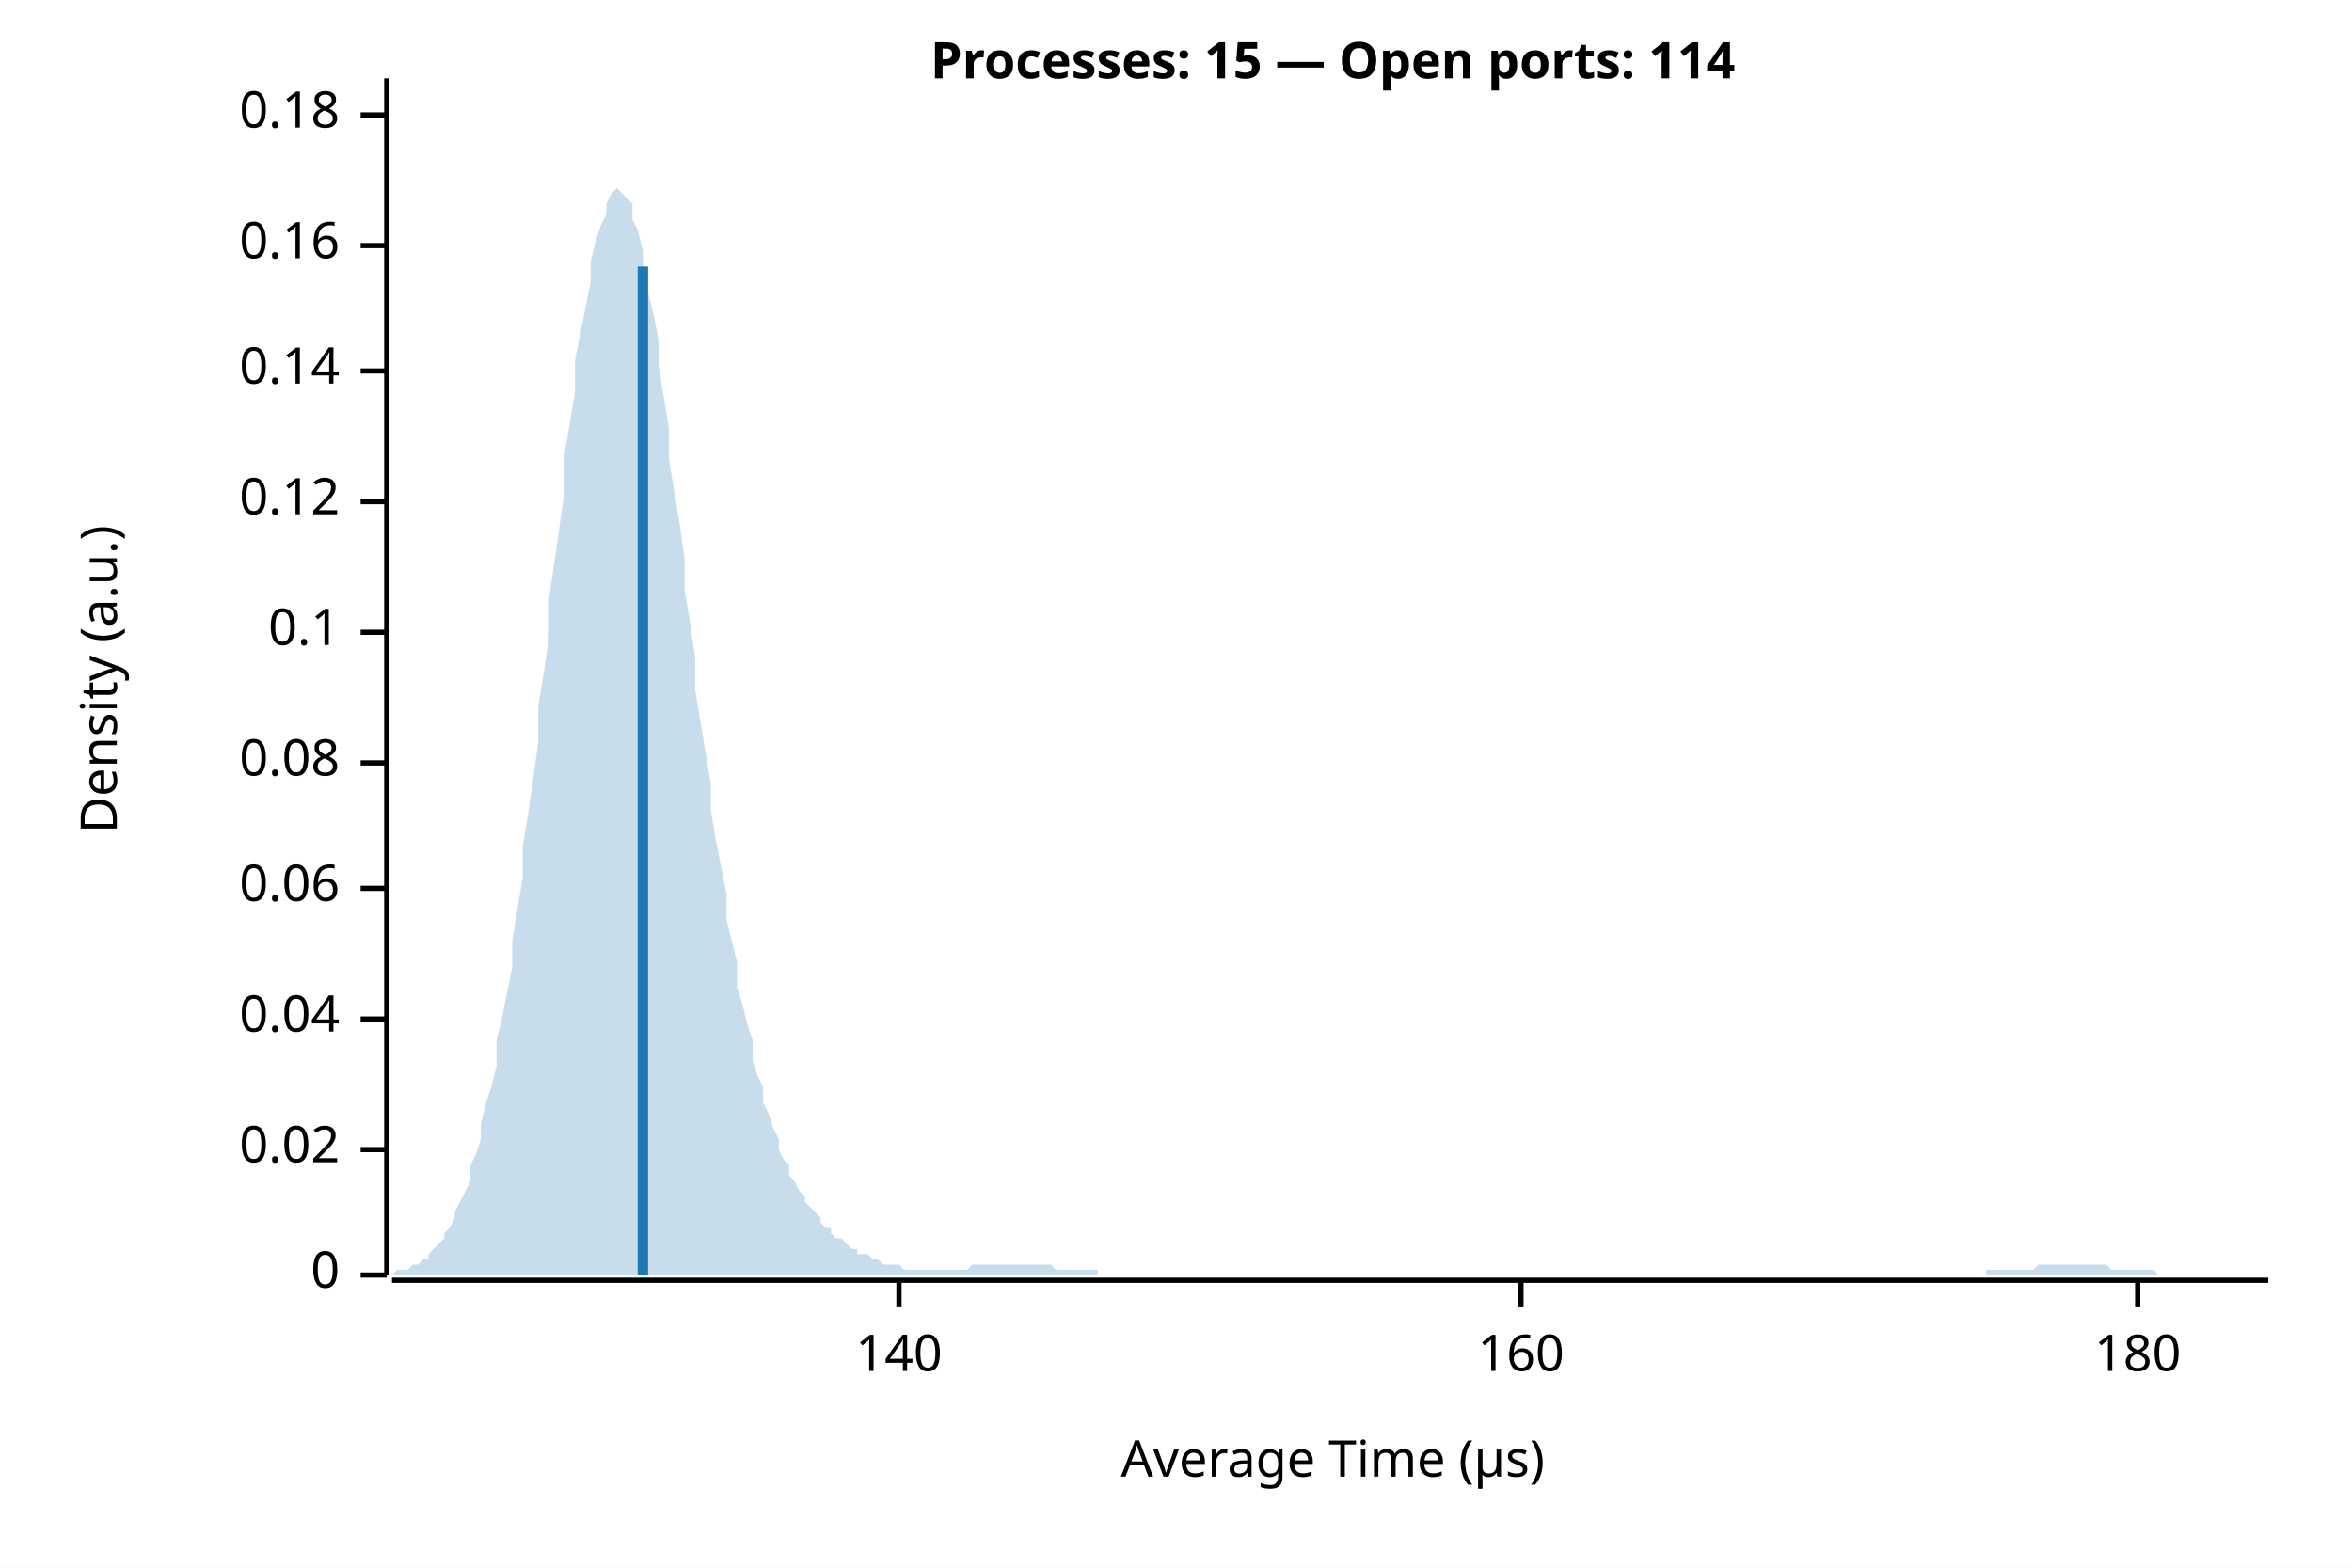
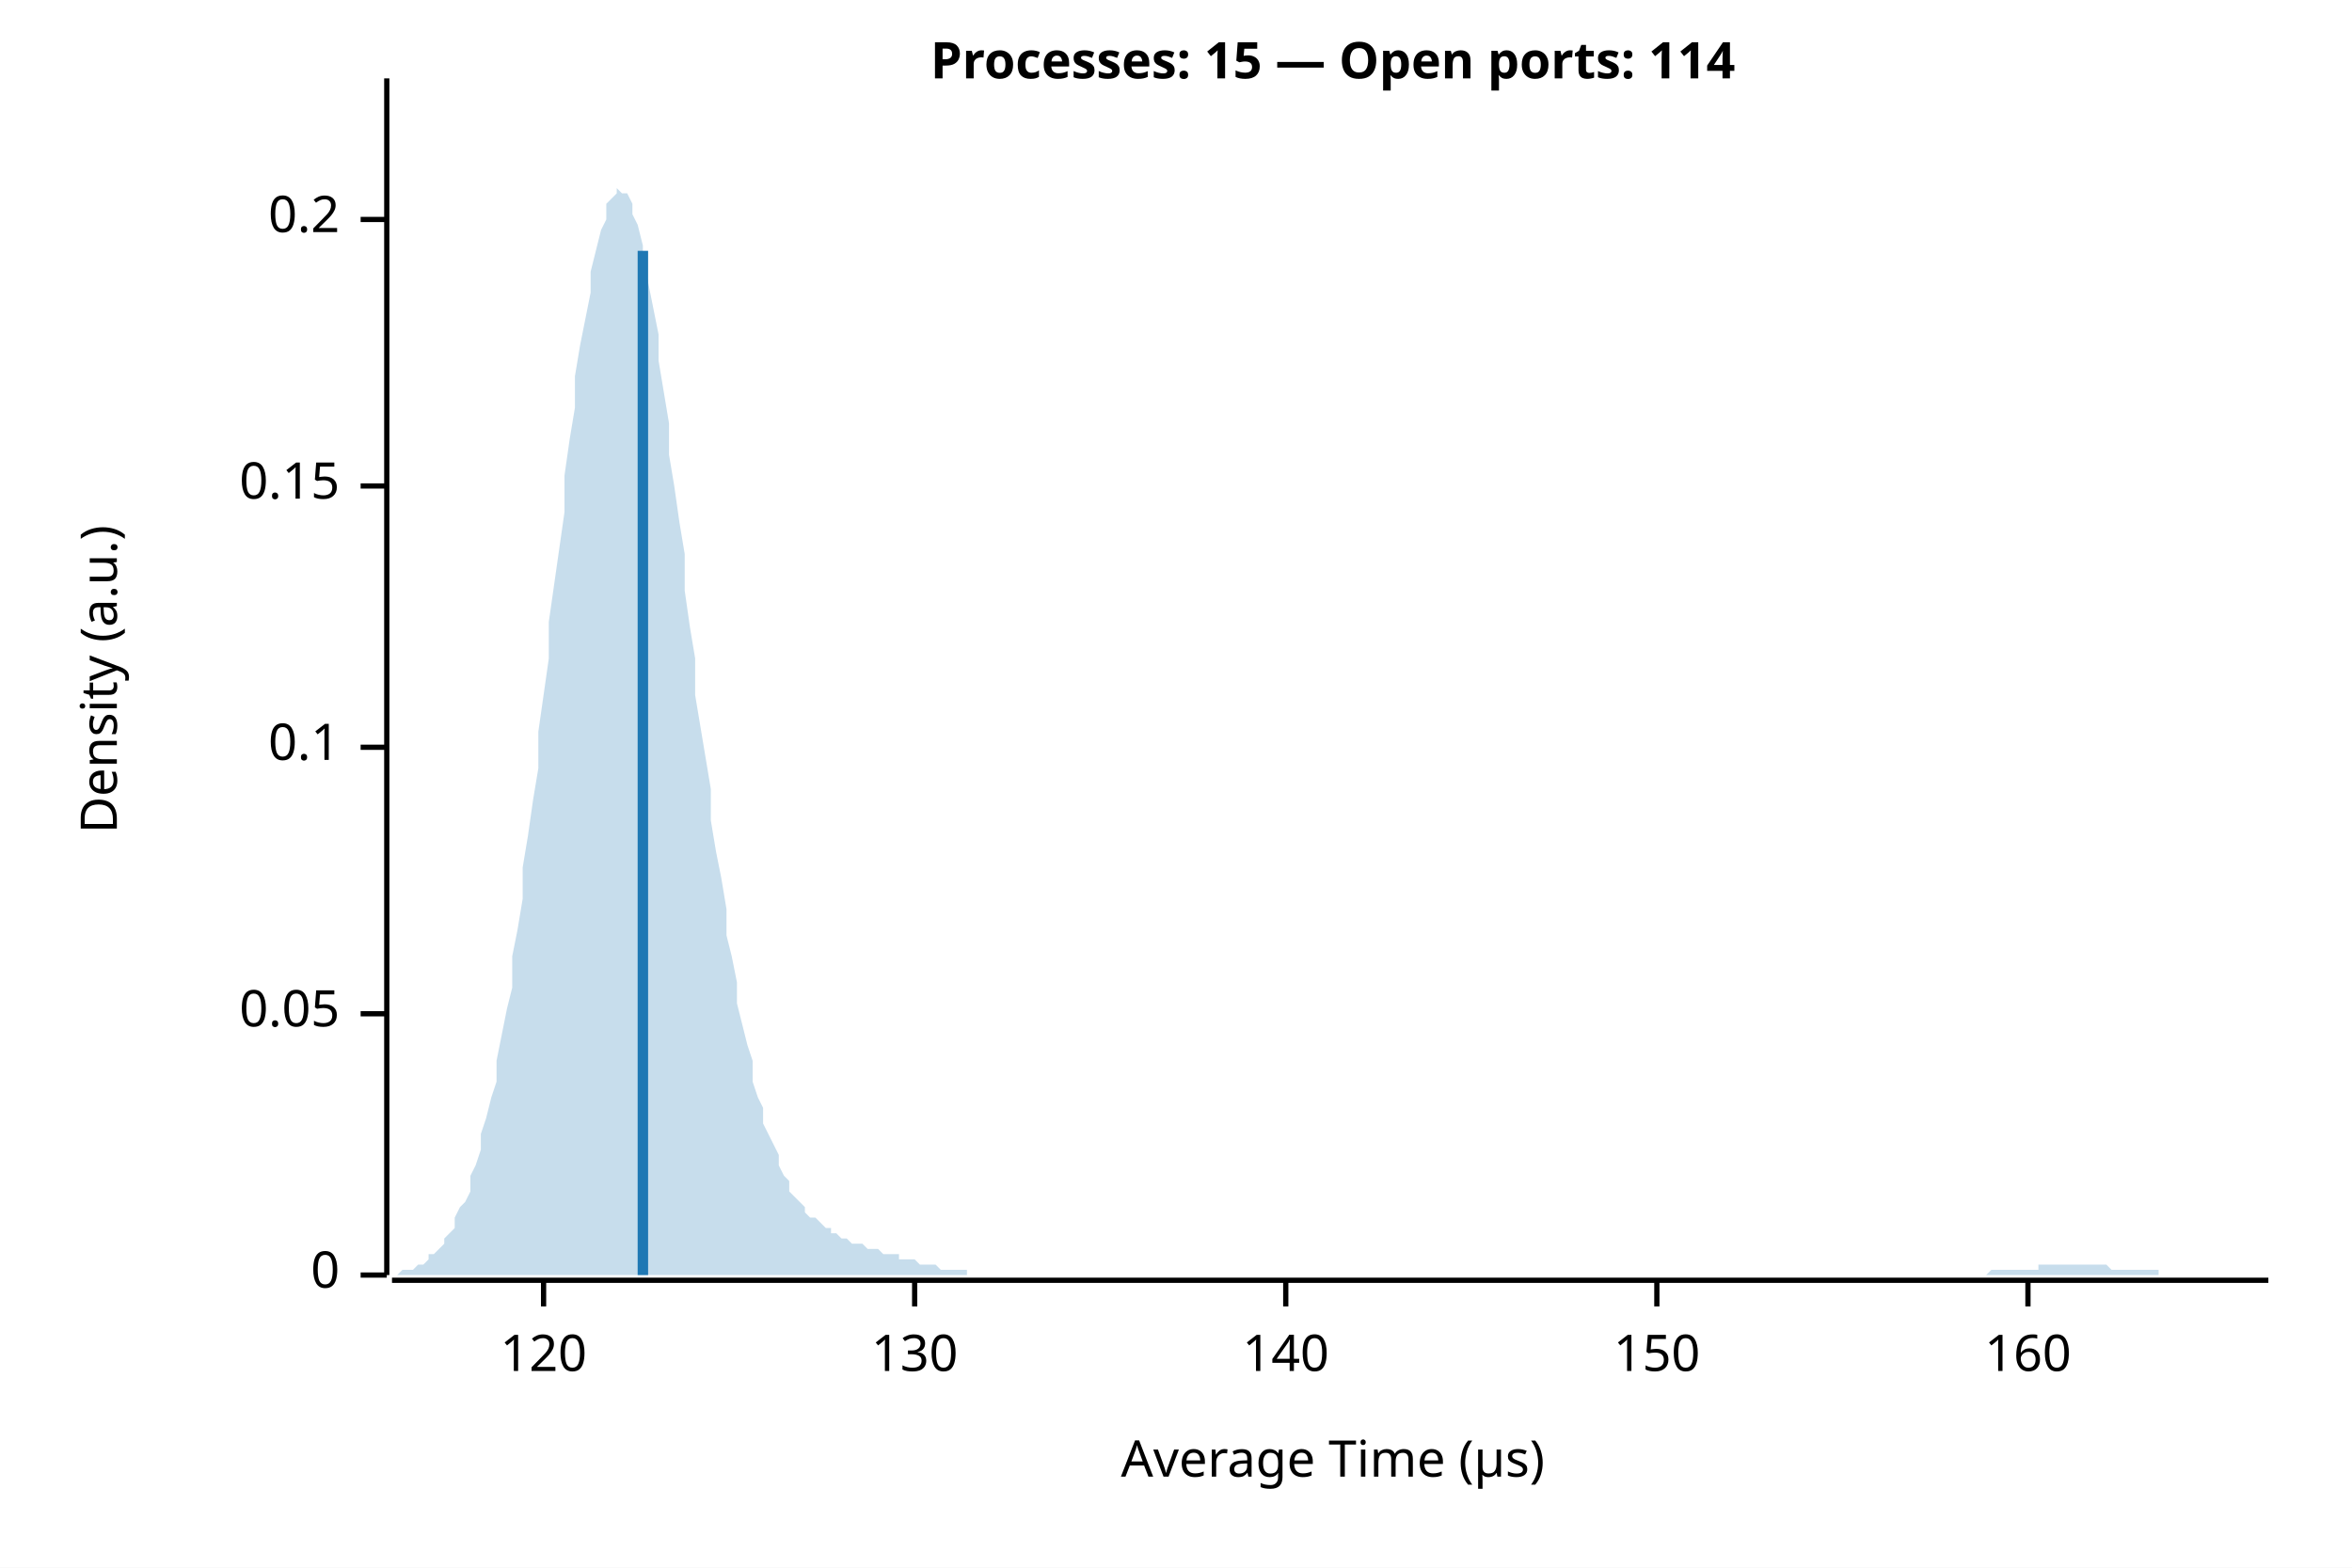
<svg xmlns="http://www.w3.org/2000/svg" width="450" height="300" viewBox="0 0 450 300">
  <rect width="100%" height="100%" fill="white" />
  <text x="255" y="15" font-weight="bold" text-anchor="middle" font-family="sans-serif" font-size="9.677" opacity="1" fill="#000000">Processes: 15 — Open ports: 114</text>
  <text x="15" y="130" dy="0.76em" text-anchor="middle" font-family="sans-serif" font-size="9.677" opacity="1" fill="#000000" transform="rotate(270, 15, 130)">
Density (a.u.)
</text>
  <text x="255" y="285" dy="-0.5ex" text-anchor="middle" font-family="sans-serif" font-size="9.677" opacity="1" fill="#000000">
Average Time (µs)
</text>
  <polyline fill="none" opacity="1" stroke="#000000" stroke-width="1" points="74,15 74,244 " />
  <text x="65" y="244" dy="0.5ex" text-anchor="end" font-family="sans-serif" font-size="9.677" opacity="1" fill="#000000">
0
</text>
  <polyline fill="none" opacity="1" stroke="#000000" stroke-width="1" points="69,244 74,244 " />
-   <text x="65" y="220" dy="0.5ex" text-anchor="end" font-family="sans-serif" font-size="9.677" opacity="1" fill="#000000">
- 0.02
+   <text x="65" y="194" dy="0.5ex" text-anchor="end" font-family="sans-serif" font-size="9.677" opacity="1" fill="#000000">
+ 0.05
</text>
-   <polyline fill="none" opacity="1" stroke="#000000" stroke-width="1" points="69,220 74,220 " />
-   <text x="65" y="195" dy="0.5ex" text-anchor="end" font-family="sans-serif" font-size="9.677" opacity="1" fill="#000000">
- 0.04
- </text>
-   <polyline fill="none" opacity="1" stroke="#000000" stroke-width="1" points="69,195 74,195 " />
-   <text x="65" y="170" dy="0.5ex" text-anchor="end" font-family="sans-serif" font-size="9.677" opacity="1" fill="#000000">
- 0.06
- </text>
-   <polyline fill="none" opacity="1" stroke="#000000" stroke-width="1" points="69,170 74,170 " />
-   <text x="65" y="146" dy="0.5ex" text-anchor="end" font-family="sans-serif" font-size="9.677" opacity="1" fill="#000000">
- 0.08
- </text>
-   <polyline fill="none" opacity="1" stroke="#000000" stroke-width="1" points="69,146 74,146 " />
-   <text x="65" y="121" dy="0.5ex" text-anchor="end" font-family="sans-serif" font-size="9.677" opacity="1" fill="#000000">
+   <polyline fill="none" opacity="1" stroke="#000000" stroke-width="1" points="69,194 74,194 " />
+   <text x="65" y="143" dy="0.5ex" text-anchor="end" font-family="sans-serif" font-size="9.677" opacity="1" fill="#000000">
0.1
</text>
-   <polyline fill="none" opacity="1" stroke="#000000" stroke-width="1" points="69,121 74,121 " />
-   <text x="65" y="96" dy="0.5ex" text-anchor="end" font-family="sans-serif" font-size="9.677" opacity="1" fill="#000000">
- 0.12
+   <polyline fill="none" opacity="1" stroke="#000000" stroke-width="1" points="69,143 74,143 " />
+   <text x="65" y="93" dy="0.5ex" text-anchor="end" font-family="sans-serif" font-size="9.677" opacity="1" fill="#000000">
+ 0.15
</text>
-   <polyline fill="none" opacity="1" stroke="#000000" stroke-width="1" points="69,96 74,96 " />
-   <text x="65" y="71" dy="0.5ex" text-anchor="end" font-family="sans-serif" font-size="9.677" opacity="1" fill="#000000">
- 0.14
+   <polyline fill="none" opacity="1" stroke="#000000" stroke-width="1" points="69,93 74,93 " />
+   <text x="65" y="42" dy="0.5ex" text-anchor="end" font-family="sans-serif" font-size="9.677" opacity="1" fill="#000000">
+ 0.2
</text>
-   <polyline fill="none" opacity="1" stroke="#000000" stroke-width="1" points="69,71 74,71 " />
-   <text x="65" y="47" dy="0.5ex" text-anchor="end" font-family="sans-serif" font-size="9.677" opacity="1" fill="#000000">
- 0.16
+   <polyline fill="none" opacity="1" stroke="#000000" stroke-width="1" points="69,42 74,42 " />
+   <polyline fill="none" opacity="1" stroke="#000000" stroke-width="1" points="75,245 434,245 " />
+   <text x="104" y="255" dy="0.76em" text-anchor="middle" font-family="sans-serif" font-size="9.677" opacity="1" fill="#000000">
+ 120
</text>
-   <polyline fill="none" opacity="1" stroke="#000000" stroke-width="1" points="69,47 74,47 " />
-   <text x="65" y="22" dy="0.5ex" text-anchor="end" font-family="sans-serif" font-size="9.677" opacity="1" fill="#000000">
- 0.18
+   <polyline fill="none" opacity="1" stroke="#000000" stroke-width="1" points="104,245 104,250 " />
+   <text x="175" y="255" dy="0.76em" text-anchor="middle" font-family="sans-serif" font-size="9.677" opacity="1" fill="#000000">
+ 130
</text>
-   <polyline fill="none" opacity="1" stroke="#000000" stroke-width="1" points="69,22 74,22 " />
-   <polyline fill="none" opacity="1" stroke="#000000" stroke-width="1" points="75,245 434,245 " />
-   <text x="172" y="255" dy="0.76em" text-anchor="middle" font-family="sans-serif" font-size="9.677" opacity="1" fill="#000000">
+   <polyline fill="none" opacity="1" stroke="#000000" stroke-width="1" points="175,245 175,250 " />
+   <text x="246" y="255" dy="0.76em" text-anchor="middle" font-family="sans-serif" font-size="9.677" opacity="1" fill="#000000">
140
</text>
-   <polyline fill="none" opacity="1" stroke="#000000" stroke-width="1" points="172,245 172,250 " />
-   <text x="291" y="255" dy="0.76em" text-anchor="middle" font-family="sans-serif" font-size="9.677" opacity="1" fill="#000000">
+   <polyline fill="none" opacity="1" stroke="#000000" stroke-width="1" points="246,245 246,250 " />
+   <text x="317" y="255" dy="0.76em" text-anchor="middle" font-family="sans-serif" font-size="9.677" opacity="1" fill="#000000">
+ 150
+ </text>
+   <polyline fill="none" opacity="1" stroke="#000000" stroke-width="1" points="317,245 317,250 " />
+   <text x="388" y="255" dy="0.76em" text-anchor="middle" font-family="sans-serif" font-size="9.677" opacity="1" fill="#000000">
160
</text>
-   <polyline fill="none" opacity="1" stroke="#000000" stroke-width="1" points="291,245 291,250 " />
-   <text x="409" y="255" dy="0.76em" text-anchor="middle" font-family="sans-serif" font-size="9.677" opacity="1" fill="#000000">
- 180
- </text>
-   <polyline fill="none" opacity="1" stroke="#000000" stroke-width="1" points="409,245 409,250 " />
-   <polygon opacity="0.25" fill="#1F78B4" points="75,244 75,244 76,243 77,243 77,243 78,243 79,242 80,242 80,242 81,241 82,241 82,240 83,239 84,238 85,237 85,236 86,235 87,233 87,232 88,230 89,228 90,226 90,223 91,221 92,218 92,215 93,211 94,208 95,204 95,199 96,195 97,190 98,185 98,180 99,174 100,168 100,162 101,156 102,149 103,142 103,135 104,129 105,122 105,115 106,108 107,101 108,94 108,87 109,81 110,75 110,69 111,64 112,59 113,54 113,50 114,46 115,43 116,41 116,39 117,37 118,36 118,36 119,37 120,38 121,39 121,42 122,44 123,48 123,51 124,56 125,60 126,65 126,70 127,76 128,82 128,88 129,94 130,100 131,107 131,113 132,119 133,126 133,132 134,138 135,144 136,150 136,155 137,161 138,166 139,171 139,176 140,180 141,184 141,189 142,192 143,196 144,199 144,203 145,206 146,208 146,211 147,213 148,216 149,218 149,220 150,222 151,223 151,225 152,226 153,228 154,229 154,230 155,231 156,232 157,233 157,234 158,235 159,235 159,236 160,237 161,237 162,238 162,238 163,239 164,239 164,240 165,240 166,240 167,241 167,241 168,241 169,242 169,242 170,242 171,242 172,242 172,242 173,243 174,243 175,243 175,243 176,243 177,243 177,243 178,243 179,243 180,243 180,243 181,243 182,243 182,243 183,243 184,243 185,243 185,243 186,242 187,242 187,242 188,242 189,242 190,242 190,242 191,242 192,242 192,242 193,242 194,242 195,242 195,242 196,242 197,242 198,242 198,242 199,242 200,242 200,242 201,242 202,243 203,243 203,243 204,243 205,243 205,243 206,243 207,243 208,243 208,243 209,243 210,243 210,244 211,244 212,244 213,244 213,244 214,244 215,244 216,244 216,244 217,244 218,244 218,244 219,244 220,244 221,244 221,244 222,244 223,244 223,244 224,244 225,244 226,244 226,244 227,244 228,244 228,244 229,244 230,244 231,244 231,244 232,244 233,244 233,244 234,244 235,244 236,244 236,244 237,244 238,244 239,244 239,244 240,244 241,244 241,244 242,244 243,244 244,244 244,244 245,244 246,244 246,244 247,244 248,244 249,244 249,244 250,244 251,244 251,244 252,244 253,244 254,244 254,244 255,244 256,244 257,244 257,244 258,244 259,244 259,244 260,244 261,244 262,244 262,244 263,244 264,244 264,244 265,244 266,244 267,244 267,244 268,244 269,244 269,244 270,244 271,244 272,244 272,244 273,244 274,244 275,244 275,244 276,244 277,244 277,244 278,244 279,244 280,244 280,244 281,244 282,244 282,244 283,244 284,244 285,244 285,244 286,244 287,244 287,244 288,244 289,244 290,244 290,244 291,244 292,244 292,244 293,244 294,244 295,244 295,244 296,244 297,244 298,244 298,244 299,244 300,244 300,244 301,244 302,244 303,244 303,244 304,244 305,244 305,244 306,244 307,244 308,244 308,244 309,244 310,244 310,244 311,244 312,244 313,244 313,244 314,244 315,244 316,244 316,244 317,244 318,244 318,244 319,244 320,244 321,244 321,244 322,244 323,244 323,244 324,244 325,244 326,244 326,244 327,244 328,244 328,244 329,244 330,244 331,244 331,244 332,244 333,244 333,244 334,244 335,244 336,244 336,244 337,244 338,244 339,244 339,244 340,244 341,244 341,244 342,244 343,244 344,244 344,244 345,244 346,244 346,244 347,244 348,244 349,244 349,244 350,244 351,244 351,244 352,244 353,244 354,244 354,244 355,244 356,244 357,244 357,244 358,244 359,244 359,244 360,244 361,244 362,244 362,244 363,244 364,244 364,244 365,244 366,244 367,244 367,244 368,244 369,244 369,244 370,244 371,244 372,244 372,244 373,244 374,244 375,244 375,244 376,244 377,244 377,244 378,244 379,244 380,244 380,243 381,243 382,243 382,243 383,243 384,243 385,243 385,243 386,243 387,243 387,243 388,243 389,243 390,242 390,242 391,242 392,242 392,242 393,242 394,242 395,242 395,242 396,242 397,242 398,242 398,242 399,242 400,242 400,242 401,242 402,242 403,242 403,242 404,243 405,243 405,243 406,243 407,243 408,243 408,243 409,243 410,243 410,243 411,243 412,243 413,244 413,244 414,244 415,244 416,244 416,244 417,244 418,244 418,244 419,244 420,244 421,244 421,244 422,244 423,244 423,244 424,244 425,244 426,244 426,244 427,244 428,244 428,244 429,244 430,244 431,244 431,244 432,244 433,244 434,244 434,244 75,244 " />
-   <polyline fill="none" opacity="1" stroke="#1F78B4" stroke-width="2" points="123,244 123,51 " />
+   <polyline fill="none" opacity="1" stroke="#000000" stroke-width="1" points="388,245 388,250 " />
+   <polygon opacity="0.25" fill="#1F78B4" points="75,244 75,244 76,244 77,243 77,243 78,243 79,243 80,242 80,242 81,242 82,241 82,240 83,240 84,239 85,238 85,237 86,236 87,235 87,233 88,231 89,230 90,228 90,225 91,223 92,220 92,217 93,214 94,210 95,207 95,203 96,198 97,193 98,189 98,183 99,178 100,172 100,166 101,160 102,153 103,147 103,140 104,133 105,126 105,119 106,112 107,105 108,98 108,91 109,84 110,78 110,72 111,66 112,61 113,56 113,52 114,48 115,44 116,42 116,39 117,38 118,37 118,36 119,37 120,37 121,39 121,41 122,43 123,47 123,50 124,54 125,59 126,64 126,69 127,75 128,81 128,87 129,93 130,100 131,106 131,113 132,120 133,126 133,133 134,139 135,145 136,151 136,157 137,163 138,168 139,174 139,179 140,183 141,188 141,192 142,196 143,200 144,203 144,207 145,210 146,212 146,215 147,217 148,219 149,221 149,223 150,225 151,226 151,228 152,229 153,230 154,231 154,232 155,233 156,233 157,234 157,234 158,235 159,235 159,236 160,236 161,237 162,237 162,237 163,238 164,238 164,238 165,238 166,239 167,239 167,239 168,239 169,240 169,240 170,240 171,240 172,240 172,241 173,241 174,241 175,241 175,241 176,242 177,242 177,242 178,242 179,242 180,243 180,243 181,243 182,243 182,243 183,243 184,243 185,243 185,244 186,244 187,244 187,244 188,244 189,244 190,244 190,244 191,244 192,244 192,244 193,244 194,244 195,244 195,244 196,244 197,244 198,244 198,244 199,244 200,244 200,244 201,244 202,244 203,244 203,244 204,244 205,244 205,244 206,244 207,244 208,244 208,244 209,244 210,244 210,244 211,244 212,244 213,244 213,244 214,244 215,244 216,244 216,244 217,244 218,244 218,244 219,244 220,244 221,244 221,244 222,244 223,244 223,244 224,244 225,244 226,244 226,244 227,244 228,244 228,244 229,244 230,244 231,244 231,244 232,244 233,244 233,244 234,244 235,244 236,244 236,244 237,244 238,244 239,244 239,244 240,244 241,244 241,244 242,244 243,244 244,244 244,244 245,244 246,244 246,244 247,244 248,244 249,244 249,244 250,244 251,244 251,244 252,244 253,244 254,244 254,244 255,244 256,244 257,244 257,244 258,244 259,244 259,244 260,244 261,244 262,244 262,244 263,244 264,244 264,244 265,244 266,244 267,244 267,244 268,244 269,244 269,244 270,244 271,244 272,244 272,244 273,244 274,244 275,244 275,244 276,244 277,244 277,244 278,244 279,244 280,244 280,244 281,244 282,244 282,244 283,244 284,244 285,244 285,244 286,244 287,244 287,244 288,244 289,244 290,244 290,244 291,244 292,244 292,244 293,244 294,244 295,244 295,244 296,244 297,244 298,244 298,244 299,244 300,244 300,244 301,244 302,244 303,244 303,244 304,244 305,244 305,244 306,244 307,244 308,244 308,244 309,244 310,244 310,244 311,244 312,244 313,244 313,244 314,244 315,244 316,244 316,244 317,244 318,244 318,244 319,244 320,244 321,244 321,244 322,244 323,244 323,244 324,244 325,244 326,244 326,244 327,244 328,244 328,244 329,244 330,244 331,244 331,244 332,244 333,244 333,244 334,244 335,244 336,244 336,244 337,244 338,244 339,244 339,244 340,244 341,244 341,244 342,244 343,244 344,244 344,244 345,244 346,244 346,244 347,244 348,244 349,244 349,244 350,244 351,244 351,244 352,244 353,244 354,244 354,244 355,244 356,244 357,244 357,244 358,244 359,244 359,244 360,244 361,244 362,244 362,244 363,244 364,244 364,244 365,244 366,244 367,244 367,244 368,244 369,244 369,244 370,244 371,244 372,244 372,244 373,244 374,244 375,244 375,244 376,244 377,244 377,244 378,244 379,244 380,244 380,244 381,243 382,243 382,243 383,243 384,243 385,243 385,243 386,243 387,243 387,243 388,243 389,243 390,243 390,242 391,242 392,242 392,242 393,242 394,242 395,242 395,242 396,242 397,242 398,242 398,242 399,242 400,242 400,242 401,242 402,242 403,242 403,242 404,243 405,243 405,243 406,243 407,243 408,243 408,243 409,243 410,243 410,243 411,243 412,243 413,243 413,244 414,244 415,244 416,244 416,244 417,244 418,244 418,244 419,244 420,244 421,244 421,244 422,244 423,244 423,244 424,244 425,244 426,244 426,244 427,244 428,244 428,244 429,244 430,244 431,244 431,244 432,244 433,244 434,244 434,244 75,244 " />
+   <polyline fill="none" opacity="1" stroke="#1F78B4" stroke-width="2" points="123,244 123,48 " />
</svg>
